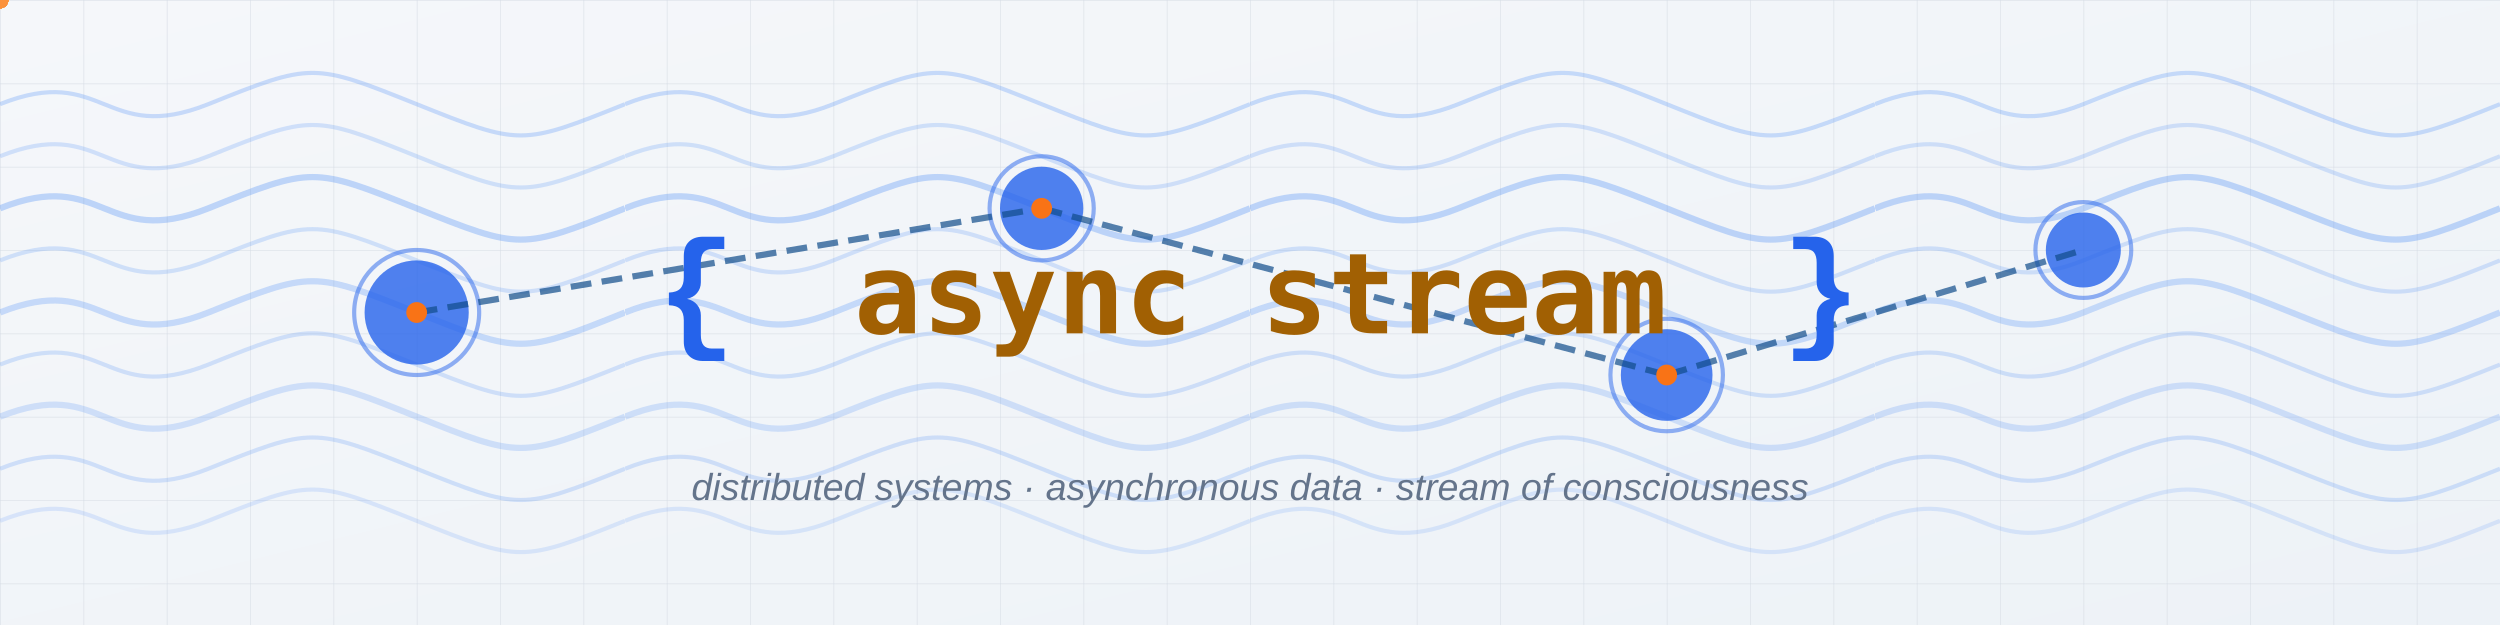
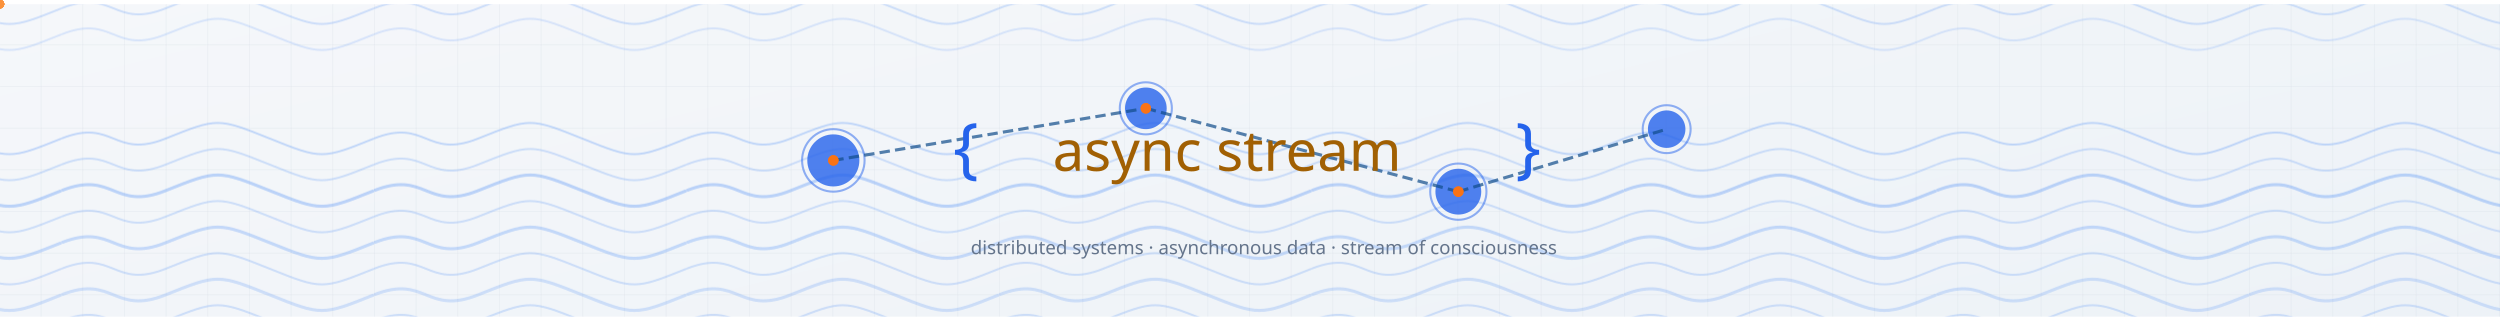
- <svg xmlns="http://www.w3.org/2000/svg" viewBox="0 0 1200 300">
-   <defs>
-     <linearGradient id="bg-gradient" x1="0%" y1="0%" x2="100%" y2="100%">
-       <stop offset="0%" stop-color="#f5f7fa" />
-       <stop offset="100%" stop-color="#edf2f7" />
-     </linearGradient>
-     <pattern id="grid-pattern" width="40" height="40" patternUnits="userSpaceOnUse">
-       <path d="M 40 0 L 0 0 0 40" fill="none" stroke="#d6dce5" stroke-width="0.5" />
-     </pattern>
-     <pattern id="flow-pattern" x="0" y="0" width="300" height="300" patternUnits="userSpaceOnUse">
-       <path d="M0,50 C50,30 50,70 100,50 S150,30 200,50 S250,70 300,50" fill="none" stroke="#3b82f6" stroke-width="2" opacity="0.25">
-         <animate attributeName="d" values="M0,50 C50,30 50,70 100,50 S150,30 200,50 S250,70 300,50;                          M0,50 C50,70 50,30 100,50 S150,70 200,50 S250,30 300,50;                          M0,50 C50,30 50,70 100,50 S150,30 200,50 S250,70 300,50" dur="12s" repeatCount="indefinite" />
-       </path>
-       <path d="M0,75 C50,55 50,95 100,75 S150,55 200,75 S250,95 300,75" fill="none" stroke="#3b82f6" stroke-width="2" opacity="0.2">
-         <animate attributeName="d" values="M0,75 C50,55 50,95 100,75 S150,55 200,75 S250,95 300,75;                          M0,75 C50,95 50,55 100,75 S150,95 200,75 S250,55 300,75;                          M0,75 C50,55 50,95 100,75 S150,55 200,75 S250,95 300,75" dur="18s" repeatCount="indefinite" />
-       </path>
-       <path d="M0,100 C50,80 50,120 100,100 S150,80 200,100 S250,120 300,100" fill="none" stroke="#3b82f6" stroke-width="3" opacity="0.3">
-         <animate attributeName="d" values="M0,100 C50,80 50,120 100,100 S150,80 200,100 S250,120 300,100;                          M0,100 C50,120 50,80 100,100 S150,120 200,100 S250,80 300,100;                          M0,100 C50,80 50,120 100,100 S150,80 200,100 S250,120 300,100" dur="10s" repeatCount="indefinite" />
-       </path>
-       <path d="M0,125 C50,105 50,145 100,125 S150,105 200,125 S250,145 300,125" fill="none" stroke="#3b82f6" stroke-width="2" opacity="0.2">
-         <animate attributeName="d" values="M0,125 C50,105 50,145 100,125 S150,105 200,125 S250,145 300,125;                          M0,125 C50,145 50,105 100,125 S150,145 200,125 S250,105 300,125;                          M0,125 C50,105 50,145 100,125 S150,105 200,125 S250,145 300,125" dur="16s" repeatCount="indefinite" />
-       </path>
-       <path d="M0,150 C50,130 50,170 100,150 S150,130 200,150 S250,170 300,150" fill="none" stroke="#3b82f6" stroke-width="3" opacity="0.25">
-         <animate attributeName="d" values="M0,150 C50,130 50,170 100,150 S150,130 200,150 S250,170 300,150;                          M0,150 C50,170 50,130 100,150 S150,170 200,150 S250,130 300,150;                          M0,150 C50,130 50,170 100,150 S150,130 200,150 S250,170 300,150" dur="15s" repeatCount="indefinite" />
-       </path>
-       <path d="M0,175 C50,155 50,195 100,175 S150,155 200,175 S250,195 300,175" fill="none" stroke="#3b82f6" stroke-width="2" opacity="0.2">
-         <animate attributeName="d" values="M0,175 C50,155 50,195 100,175 S150,155 200,175 S250,195 300,175;                          M0,175 C50,195 50,155 100,175 S150,195 200,175 S250,155 300,175;                          M0,175 C50,155 50,195 100,175 S150,155 200,175 S250,195 300,175" dur="14s" repeatCount="indefinite" />
-       </path>
-       <path d="M0,200 C50,180 50,220 100,200 S150,180 200,200 S250,220 300,200" fill="none" stroke="#3b82f6" stroke-width="3" opacity="0.2">
-         <animate attributeName="d" values="M0,200 C50,180 50,220 100,200 S150,180 200,200 S250,220 300,200;                          M0,200 C50,220 50,180 100,200 S150,220 200,200 S250,180 300,200;                          M0,200 C50,180 50,220 100,200 S150,180 200,200 S250,220 300,200" dur="20s" repeatCount="indefinite" />
-       </path>
-       <path d="M0,225 C50,205 50,245 100,225 S150,205 200,225 S250,245 300,225" fill="none" stroke="#3b82f6" stroke-width="2" opacity="0.2">
-         <animate attributeName="d" values="M0,225 C50,205 50,245 100,225 S150,205 200,225 S250,245 300,225;                          M0,225 C50,245 50,205 100,225 S150,245 200,225 S250,205 300,225;                          M0,225 C50,205 50,245 100,225 S150,205 200,225 S250,245 300,225" dur="17s" repeatCount="indefinite" />
-       </path>
-       <path d="M0,250 C50,230 50,270 100,250 S150,230 200,250 S250,270 300,250" fill="none" stroke="#3b82f6" stroke-width="2" opacity="0.15">
-         <animate attributeName="d" values="M0,250 C50,230 50,270 100,250 S150,230 200,250 S250,270 300,250;                          M0,250 C50,270 50,230 100,250 S150,270 200,250 S250,230 300,250;                          M0,250 C50,230 50,270 100,250 S150,230 200,250 S250,270 300,250" dur="19s" repeatCount="indefinite" />
-       </path>
-     </pattern>
-   </defs>
-   <rect width="100%" height="100%" fill="url(#bg-gradient)" />
-   <rect width="100%" height="100%" fill="url(#grid-pattern)" />
-   <rect width="100%" height="100%" fill="url(#flow-pattern)" />
+ <svg xmlns="http://www.w3.org/2000/svg" xmlns:xlink="http://www.w3.org/1999/xlink" version="1.1" id="Layer_1" x="0px" y="0px" viewBox="0 0 2400 304" style="enable-background:new 0 0 2400 304;" xml:space="preserve">
+   <style type="text/css">
+ 	.st0{fill:none;}
+ 	.st1{opacity:0.25;fill:none;stroke:#3B82F6;stroke-width:2;enable-background:new    ;}
+ 	.st2{opacity:0.2;fill:none;stroke:#3B82F6;stroke-width:2;enable-background:new    ;}
+ 	.st3{opacity:0.3;fill:none;stroke:#3B82F6;stroke-width:3;enable-background:new    ;}
+ 	.st4{opacity:0.25;fill:none;stroke:#3B82F6;stroke-width:3;enable-background:new    ;}
+ 	.st5{opacity:0.2;fill:none;stroke:#3B82F6;stroke-width:3;enable-background:new    ;}
+ 	.st6{opacity:0.15;fill:none;stroke:#3B82F6;stroke-width:2;enable-background:new    ;}
+ 	.st7{fill:none;stroke:#D6DCE5;stroke-width:0.5;}
+ 	.st8{fill:url(#SVGID_1_);}
+ 	.st9{fill:url(#SVGID_00000087389457222658107070000004304589528428786341_);}
+ 	.st10{fill:url(#SVGID_00000076570859137677358490000005058533584702790043_);}
+ 	.st11{opacity:0.8;fill:#2563EB;enable-background:new    ;}
+ 	.st12{opacity:0.5;fill:none;stroke:#2563EB;stroke-width:2;enable-background:new    ;}
+ 	.st13{opacity:0.7;stroke:#0F4C8A;stroke-width:3;stroke-dasharray:10,5;enable-background:new    ;}
+ 	.st14{fill:#F97316;}
+ 	.st15{fill:#A16003;}
+ 	.st16{font-family:'CourierNewPS-BoldMT';}
+ 	.st17{font-size:54px;}
+ 	.st18{fill:#2563EB;}
+ 	.st19{font-size:64px;}
+ 	.st20{fill:#64748B;}
+ 	.st21{font-family:'Arial-ItalicMT';}
+ 	.st22{font-size:18px;}
+ 	.st23{opacity:0.8;fill:#FB923C;enable-background:new    ;}
+ </style>
+   <pattern x="600" y="304" width="300" height="300" patternUnits="userSpaceOnUse" id="flow-pattern" viewBox="0.6 -300 300 300" style="overflow:visible;">
+     <g>
+       <rect x="0.6" y="-300" class="st0" width="300" height="300" />
+       <path class="st1" d="M0.6-50c50,20,50-20,100,0s50,20,100,0s50-20,100,0  ">
+         <animate accumulate="none" additive="replace" attributeName="d" calcMode="linear" dur="12s" fill="remove" repeatCount="indefinite" restart="always" values="M0,50 C50,30 50,70 100,50 S150,30 200,50 S250,70 300,50;                          M0,50 C50,70 50,30 100,50 S150,70 200,50 S250,30 300,50;                          M0,50 C50,30 50,70 100,50 S150,30 200,50 S250,70 300,50">
+ 				</animate>
+       </path>
+       <path class="st2" d="M0.6-75c50,20,50-20,100,0s50,20,100,0s50-20,100,0  ">
+         <animate accumulate="none" additive="replace" attributeName="d" calcMode="linear" dur="18s" fill="remove" repeatCount="indefinite" restart="always" values="M0,75 C50,55 50,95 100,75 S150,55 200,75 S250,95 300,75;                          M0,75 C50,95 50,55 100,75 S150,95 200,75 S250,55 300,75;                          M0,75 C50,55 50,95 100,75 S150,55 200,75 S250,95 300,75">
+ 				</animate>
+       </path>
+       <path class="st3" d="M0.6-100c50,20,50-20,100,0s50,20,100,0s50-20,100,0  ">
+         <animate accumulate="none" additive="replace" attributeName="d" calcMode="linear" dur="10s" fill="remove" repeatCount="indefinite" restart="always" values="M0,100 C50,80 50,120 100,100 S150,80 200,100 S250,120 300,100;                          M0,100 C50,120 50,80 100,100 S150,120 200,100 S250,80 300,100;                          M0,100 C50,80 50,120 100,100 S150,80 200,100 S250,120 300,100">
+ 				</animate>
+       </path>
+       <path class="st2" d="M0.6-125c50,20,50-20,100,0s50,20,100,0s50-20,100,0  ">
+         <animate accumulate="none" additive="replace" attributeName="d" calcMode="linear" dur="16s" fill="remove" repeatCount="indefinite" restart="always" values="M0,125 C50,105 50,145 100,125 S150,105 200,125 S250,145 300,125;                          M0,125 C50,145 50,105 100,125 S150,145 200,125 S250,105 300,125;                          M0,125 C50,105 50,145 100,125 S150,105 200,125 S250,145 300,125">
+ 				</animate>
+       </path>
+       <path class="st4" d="M0.6-150c50,20,50-20,100,0s50,20,100,0s50-20,100,0  ">
+         <animate accumulate="none" additive="replace" attributeName="d" calcMode="linear" dur="15s" fill="remove" repeatCount="indefinite" restart="always" values="M0,150 C50,130 50,170 100,150 S150,130 200,150 S250,170 300,150;                          M0,150 C50,170 50,130 100,150 S150,170 200,150 S250,130 300,150;                          M0,150 C50,130 50,170 100,150 S150,130 200,150 S250,170 300,150">
+ 				</animate>
+       </path>
+       <path class="st2" d="M0.6-175c50,20,50-20,100,0s50,20,100,0s50-20,100,0  ">
+         <animate accumulate="none" additive="replace" attributeName="d" calcMode="linear" dur="14s" fill="remove" repeatCount="indefinite" restart="always" values="M0,175 C50,155 50,195 100,175 S150,155 200,175 S250,195 300,175;                          M0,175 C50,195 50,155 100,175 S150,195 200,175 S250,155 300,175;                          M0,175 C50,155 50,195 100,175 S150,155 200,175 S250,195 300,175">
+ 				</animate>
+       </path>
+       <path class="st5" d="M0.6-200c50,20,50-20,100,0s50,20,100,0s50-20,100,0  ">
+         <animate accumulate="none" additive="replace" attributeName="d" calcMode="linear" dur="20s" fill="remove" repeatCount="indefinite" restart="always" values="M0,200 C50,180 50,220 100,200 S150,180 200,200 S250,220 300,200;                          M0,200 C50,220 50,180 100,200 S150,220 200,200 S250,180 300,200;                          M0,200 C50,180 50,220 100,200 S150,180 200,200 S250,220 300,200">
+ 				</animate>
+       </path>
+       <path class="st2" d="M0.6-225c50,20,50-20,100,0s50,20,100,0s50-20,100,0  ">
+         <animate accumulate="none" additive="replace" attributeName="d" calcMode="linear" dur="17s" fill="remove" repeatCount="indefinite" restart="always" values="M0,225 C50,205 50,245 100,225 S150,205 200,225 S250,245 300,225;                          M0,225 C50,245 50,205 100,225 S150,245 200,225 S250,205 300,225;                          M0,225 C50,205 50,245 100,225 S150,205 200,225 S250,245 300,225">
+ 				</animate>
+       </path>
+       <path class="st6" d="M0.6-250c50,20,50-20,100,0s50,20,100,0s50-20,100,0  ">
+         <animate accumulate="none" additive="replace" attributeName="d" calcMode="linear" dur="19s" fill="remove" repeatCount="indefinite" restart="always" values="M0,250 C50,230 50,270 100,250 S150,230 200,250 S250,270 300,250;                          M0,250 C50,270 50,230 100,250 S150,270 200,250 S250,230 300,250;                          M0,250 C50,230 50,270 100,250 S150,230 200,250 S250,270 300,250">
+ 				</animate>
+       </path>
+     </g>
+   </pattern>
+   <pattern x="600" y="304" width="40" height="40" patternUnits="userSpaceOnUse" id="grid-pattern" viewBox="0.2 -40.2 40 40" style="overflow:visible;">
+     <g>
+       <rect x="0.2" y="-40.2" class="st0" width="40" height="40" />
+       <path class="st7" d="M40.2-0.2h-40v-40" />
+     </g>
+   </pattern>
+   <linearGradient id="SVGID_1_" gradientUnits="userSpaceOnUse" x1="241.049" y1="693.953" x2="242.549" y2="692.453" gradientTransform="matrix(1200 0 0 -300 -288959 208115)">
+     <stop offset="0" style="stop-color:#F5F7FA" />
+     <stop offset="1" style="stop-color:#EDF2F7" />
+   </linearGradient>
+   <rect y="4" class="st8" width="2400" height="300" />
+   <pattern id="SVGID_00000059282349770404456540000014139056854011126691_" xlink:href="#grid-pattern" patternTransform="matrix(1 0 0 -1 39 -15653.5)">
+ </pattern>
+   <rect y="4" style="fill:url(#SVGID_00000059282349770404456540000014139056854011126691_);" width="2400" height="300" />
+   <pattern id="SVGID_00000042018251038904261860000008710705985198375323_" xlink:href="#flow-pattern" patternTransform="matrix(1 0 0 -1 59 -16113)">
+ </pattern>
+   <rect y="4" style="fill:url(#SVGID_00000042018251038904261860000008710705985198375323_);" width="2400" height="300" />
  <g>
-     <circle cx="200" cy="150" r="25" fill="#2563eb" opacity="0.8" />
-     <circle cx="200" cy="150" r="30" fill="none" stroke="#2563eb" stroke-width="2" opacity="0.5">
-       <animate attributeName="r" values="30;35;30" dur="3s" repeatCount="indefinite" />
-     </circle>
-     <circle cx="500" cy="100" r="20" fill="#2563eb" opacity="0.8" />
-     <circle cx="500" cy="100" r="25" fill="none" stroke="#2563eb" stroke-width="2" opacity="0.5">
-       <animate attributeName="r" values="25;30;25" dur="4s" repeatCount="indefinite" />
-     </circle>
-     <circle cx="800" cy="180" r="22" fill="#2563eb" opacity="0.8" />
-     <circle cx="800" cy="180" r="27" fill="none" stroke="#2563eb" stroke-width="2" opacity="0.5">
-       <animate attributeName="r" values="27;32;27" dur="5s" repeatCount="indefinite" />
-     </circle>
-     <circle cx="1000" cy="120" r="18" fill="#2563eb" opacity="0.8" />
-     <circle cx="1000" cy="120" r="23" fill="none" stroke="#2563eb" stroke-width="2" opacity="0.5">
-       <animate attributeName="r" values="23;28;23" dur="6s" repeatCount="indefinite" />
-     </circle>
-     <path id="path1" d="M200,150 L500,100" stroke="#0f4c8a" stroke-width="3" stroke-dasharray="10,5" opacity="0.7">
-       <animate attributeName="stroke-dashoffset" values="0;-30" dur="2s" repeatCount="indefinite" />
+     <circle class="st11" cx="800" cy="154" r="25" />
+     <circle class="st12" cx="800" cy="154" r="30">
+       <animate accumulate="none" additive="replace" attributeName="r" calcMode="linear" dur="3s" fill="remove" repeatCount="indefinite" restart="always" values="30;35;30">
+ 		</animate>
+     </circle>
+     <circle class="st11" cx="1100" cy="104" r="20" />
+     <circle class="st12" cx="1100" cy="104" r="25">
+       <animate accumulate="none" additive="replace" attributeName="r" calcMode="linear" dur="4s" fill="remove" repeatCount="indefinite" restart="always" values="25;30;25">
+ 		</animate>
+     </circle>
+     <circle class="st11" cx="1400" cy="184" r="22" />
+     <circle class="st12" cx="1400" cy="184" r="27">
+       <animate accumulate="none" additive="replace" attributeName="r" calcMode="linear" dur="5s" fill="remove" repeatCount="indefinite" restart="always" values="27;32;27">
+ 		</animate>
+     </circle>
+     <circle class="st11" cx="1600" cy="124" r="18" />
+     <circle class="st12" cx="1600" cy="124" r="23">
+       <animate accumulate="none" additive="replace" attributeName="r" calcMode="linear" dur="6s" fill="remove" repeatCount="indefinite" restart="always" values="23;28;23">
+ 		</animate>
+     </circle>
+     <path id="path1" class="st13" d="M800,154l300-50 ">
+       <animate accumulate="none" additive="replace" attributeName="stroke-dashoffset" calcMode="linear" dur="2s" fill="remove" repeatCount="indefinite" restart="always" values="0;-30">
+ 			</animate>
    </path>
-     <path id="path2" d="M500,100 L800,180" stroke="#0f4c8a" stroke-width="3" stroke-dasharray="10,5" opacity="0.7">
-       <animate attributeName="stroke-dashoffset" values="0;-30" dur="2.5s" repeatCount="indefinite" />
+     <path id="path2" class="st13" d="M1100,104l300,80 ">
+       <animate accumulate="none" additive="replace" attributeName="stroke-dashoffset" calcMode="linear" dur="2.5s" fill="remove" repeatCount="indefinite" restart="always" values="0;-30">
+ 			</animate>
    </path>
-     <path id="path3" d="M800,180 L1000,120" stroke="#0f4c8a" stroke-width="3" stroke-dasharray="10,5" opacity="0.7">
-       <animate attributeName="stroke-dashoffset" values="0;-30" dur="3s" repeatCount="indefinite" />
+     <path id="path3" class="st13" d="M1400,184l200-60 ">
+       <animate accumulate="none" additive="replace" attributeName="stroke-dashoffset" calcMode="linear" dur="3s" fill="remove" repeatCount="indefinite" restart="always" values="0;-30">
+ 			</animate>
    </path>
-     <circle cx="200" cy="150" r="5" fill="#f97316">
-       <animate attributeName="cx" values="200;500" dur="2s" repeatCount="indefinite" />
-       <animate attributeName="cy" values="150;100" dur="2s" repeatCount="indefinite" />
-     </circle>
-     <circle cx="500" cy="100" r="5" fill="#f97316">
-       <animate attributeName="cx" values="500;800" dur="2.5s" repeatCount="indefinite" />
-       <animate attributeName="cy" values="100;180" dur="2.5s" repeatCount="indefinite" />
-     </circle>
-     <circle cx="800" cy="180" r="5" fill="#f97316">
-       <animate attributeName="cx" values="800;1000" dur="3s" repeatCount="indefinite" />
-       <animate attributeName="cy" values="180;120" dur="3s" repeatCount="indefinite" />
+     <circle class="st14" cx="800" cy="154" r="5">
+       <animate accumulate="none" additive="replace" attributeName="cx" calcMode="linear" dur="2s" fill="remove" repeatCount="indefinite" restart="always" values="800;1100">
+ 		</animate>
+       <animate accumulate="none" additive="replace" attributeName="cy" calcMode="linear" dur="2s" fill="remove" repeatCount="indefinite" restart="always" values="150;100">
+ 		</animate>
+     </circle>
+     <circle class="st14" cx="1100" cy="104" r="5">
+       <animate accumulate="none" additive="replace" attributeName="cx" calcMode="linear" dur="2s" fill="remove" repeatCount="indefinite" restart="always" values="1100;1400">
+ 		</animate>
+       <animate accumulate="none" additive="replace" attributeName="cy" calcMode="linear" dur="2s" fill="remove" repeatCount="indefinite" restart="always" values="100;180">
+ 		</animate>
+     </circle>
+     <circle class="st14" cx="1400" cy="184" r="5">
+       <animate accumulate="none" additive="replace" attributeName="cx" calcMode="linear" dur="3s" fill="remove" repeatCount="indefinite" restart="always" values="1400;1600">
+ 		</animate>
+       <animate accumulate="none" additive="replace" attributeName="cy" calcMode="linear" dur="3s" fill="remove" repeatCount="indefinite" restart="always" values="180;120">
+ 		</animate>
+     </circle>
+     <circle class="st14" cx="800" cy="154" r="5">
+       <animate accumulate="none" additive="replace" attributeName="cx" calcMode="linear" dur="2.5s" fill="remove" repeatCount="indefinite" restart="always" values="800;1100">
+ 		</animate>
+       <animate accumulate="none" additive="replace" attributeName="cy" calcMode="linear" dur="2.5s" fill="remove" repeatCount="indefinite" restart="always" values="150;100">
+ 		</animate>
+     </circle>
+     <circle class="st14" cx="1100" cy="104" r="5">
+       <animate accumulate="none" additive="replace" attributeName="cx" calcMode="linear" dur="2.5s" fill="remove" repeatCount="indefinite" restart="always" values="1100;1400">
+ 		</animate>
+       <animate accumulate="none" additive="replace" attributeName="cy" calcMode="linear" dur="2.5s" fill="remove" repeatCount="indefinite" restart="always" values="100;180">
+ 		</animate>
+     </circle>
+     <circle class="st14" cx="1400" cy="184" r="5">
+       <animate accumulate="none" additive="replace" attributeName="cx" calcMode="linear" dur="3.75s" fill="remove" repeatCount="indefinite" restart="always" values="1400;1600">
+ 		</animate>
+       <animate accumulate="none" additive="replace" attributeName="cy" calcMode="linear" dur="3.75s" fill="remove" repeatCount="indefinite" restart="always" values="180;120">
+ 		</animate>
    </circle>
  </g>
  <g>
-     <text x="605" y="160" font-family="'Monaco', monospace" font-size="54" font-weight="bold" text-anchor="middle" fill="#a16003">
-       async stream
-     </text>
-     <text x="315" y="160" font-family="'Courier New', monospace" font-size="64" font-weight="bold" fill="#2563eb">
-       {
-     </text>
-     <text x="855" y="160" font-family="'Courier New', monospace" font-size="64" font-weight="bold" fill="#2563eb">
-       }
-     </text>
-     <text x="600" y="240" font-family="Arial, sans-serif" font-size="18" font-style="italic" text-anchor="middle" fill="#64748b">
-       distributed systems · asynchronous data · stream of consciousness
-     </text>
+     <text transform="matrix(1 0 0 1 1010.568 164)" class="st15 st16 st17">async stream</text>
+     <text transform="matrix(1 0 0 1 915 164)" class="st18 st16 st19">{</text>
+     <text transform="matrix(1 0 0 1 1455 164)" class="st18 st16 st19">}</text>
+     <text transform="matrix(1 0 0 1 931.8809 244)" class="st20 st21 st22">distributed systems · asynchronous data · stream of consciousness</text>
  </g>
  <g>
-     <circle r="4" fill="#fb923c" opacity="0.8">
-       <animate attributeName="opacity" values="0;0.8;0" dur="28s" begin="1s" repeatCount="indefinite" />
-       <animateMotion dur="28s" begin="1s" repeatCount="indefinite">
+     <circle class="st23" cx="0" cy="4" r="4">
+       <animate accumulate="none" additive="replace" attributeName="opacity" begin="1s" calcMode="linear" dur="28s" fill="remove" repeatCount="indefinite" restart="always" values="0;0.8;0">
+ 		</animate>
+       <animateMotion accumulate="none" additive="replace" begin="1s" calcMode="paced" dur="28s" fill="remove" repeatCount="indefinite" restart="always">
        <mpath href="#path-wave1" />
      </animateMotion>
    </circle>
-     <circle r="4" fill="#fb923c" opacity="0.8">
-       <animate attributeName="opacity" values="0;0.8;0" dur="32s" begin="3s" repeatCount="indefinite" />
-       <animateMotion dur="32s" begin="3s" repeatCount="indefinite">
+     <circle class="st23" cx="0" cy="4" r="4">
+       <animate accumulate="none" additive="replace" attributeName="opacity" begin="3s" calcMode="linear" dur="32s" fill="remove" repeatCount="indefinite" restart="always" values="0;0.8;0">
+ 		</animate>
+       <animateMotion accumulate="none" additive="replace" begin="3s" calcMode="paced" dur="32s" fill="remove" repeatCount="indefinite" restart="always">
        <mpath href="#path-wave2" />
      </animateMotion>
    </circle>
-     <circle r="4" fill="#fb923c" opacity="0.8">
-       <animate attributeName="opacity" values="0;0.8;0" dur="24s" begin="5s" repeatCount="indefinite" />
-       <animateMotion dur="24s" begin="5s" repeatCount="indefinite">
+     <circle class="st23" cx="0" cy="4" r="4">
+       <animate accumulate="none" additive="replace" attributeName="opacity" begin="5s" calcMode="linear" dur="24s" fill="remove" repeatCount="indefinite" restart="always" values="0;0.8;0">
+ 		</animate>
+       <animateMotion accumulate="none" additive="replace" begin="5s" calcMode="paced" dur="24s" fill="remove" repeatCount="indefinite" restart="always">
        <mpath href="#path-wave3" />
      </animateMotion>
    </circle>
-     <circle r="4" fill="#fb923c" opacity="0.8">
-       <animate attributeName="opacity" values="0;0.8;0" dur="33s" begin="2s" repeatCount="indefinite" />
-       <animateMotion dur="33s" begin="2s" repeatCount="indefinite">
+     <circle class="st23" cx="0" cy="4" r="4">
+       <animate accumulate="none" additive="replace" attributeName="opacity" begin="2s" calcMode="linear" dur="33s" fill="remove" repeatCount="indefinite" restart="always" values="0;0.8;0">
+ 		</animate>
+       <animateMotion accumulate="none" additive="replace" begin="2s" calcMode="paced" dur="33s" fill="remove" repeatCount="indefinite" restart="always">
        <mpath href="#path-wave4" />
      </animateMotion>
    </circle>
-     <circle r="4" fill="#fb923c" opacity="0.8">
-       <animate attributeName="opacity" values="0;0.8;0" dur="25s" begin="0s" repeatCount="indefinite" />
-       <animateMotion dur="25s" begin="0s" repeatCount="indefinite">
+     <circle class="st23" cx="0" cy="4" r="4">
+       <animate accumulate="none" additive="replace" attributeName="opacity" begin="0s" calcMode="linear" dur="25s" fill="remove" repeatCount="indefinite" restart="always" values="0;0.8;0">
+ 		</animate>
+       <animateMotion accumulate="none" additive="replace" begin="0s" calcMode="paced" dur="25s" fill="remove" repeatCount="indefinite" restart="always">
        <mpath href="#path-wave5" />
      </animateMotion>
    </circle>
-     <circle r="4" fill="#fb923c" opacity="0.8">
-       <animate attributeName="opacity" values="0;0.8;0" dur="19s" begin="7s" repeatCount="indefinite" />
-       <animateMotion dur="19s" begin="7s" repeatCount="indefinite">
+     <circle class="st23" cx="0" cy="4" r="4">
+       <animate accumulate="none" additive="replace" attributeName="opacity" begin="7s" calcMode="linear" dur="19s" fill="remove" repeatCount="indefinite" restart="always" values="0;0.8;0">
+ 		</animate>
+       <animateMotion accumulate="none" additive="replace" begin="7s" calcMode="paced" dur="19s" fill="remove" repeatCount="indefinite" restart="always">
        <mpath href="#path-wave6" />
      </animateMotion>
    </circle>
-     <circle r="4" fill="#fb923c" opacity="0.8">
-       <animate attributeName="opacity" values="0;0.8;0" dur="31s" begin="4s" repeatCount="indefinite" />
-       <animateMotion dur="31s" begin="4s" repeatCount="indefinite">
+     <circle class="st23" cx="0" cy="4" r="4">
+       <animate accumulate="none" additive="replace" attributeName="opacity" begin="4s" calcMode="linear" dur="31s" fill="remove" repeatCount="indefinite" restart="always" values="0;0.8;0">
+ 		</animate>
+       <animateMotion accumulate="none" additive="replace" begin="4s" calcMode="paced" dur="31s" fill="remove" repeatCount="indefinite" restart="always">
        <mpath href="#path-wave7" />
      </animateMotion>
    </circle>
-     <circle r="4" fill="#fb923c" opacity="0.8">
-       <animate attributeName="opacity" values="0;0.8;0" dur="24s" begin="2s" repeatCount="indefinite" />
-       <animateMotion dur="24s" begin="2s" repeatCount="indefinite">
+     <circle class="st23" cx="0" cy="4" r="4">
+       <animate accumulate="none" additive="replace" attributeName="opacity" begin="2s" calcMode="linear" dur="24s" fill="remove" repeatCount="indefinite" restart="always" values="0;0.8;0">
+ 		</animate>
+       <animateMotion accumulate="none" additive="replace" begin="2s" calcMode="paced" dur="24s" fill="remove" repeatCount="indefinite" restart="always">
        <mpath href="#path-wave8" />
      </animateMotion>
    </circle>
-     <circle r="4" fill="#fb923c" opacity="0.8">
-       <animate attributeName="opacity" values="0;0.8;0" dur="27s" begin="6s" repeatCount="indefinite" />
-       <animateMotion dur="27s" begin="6s" repeatCount="indefinite">
+     <circle class="st23" cx="0" cy="4" r="4">
+       <animate accumulate="none" additive="replace" attributeName="opacity" begin="6s" calcMode="linear" dur="27s" fill="remove" repeatCount="indefinite" restart="always" values="0;0.8;0">
+ 		</animate>
+       <animateMotion accumulate="none" additive="replace" begin="6s" calcMode="paced" dur="27s" fill="remove" repeatCount="indefinite" restart="always">
        <mpath href="#path-wave9" />
      </animateMotion>
    </circle>
-     <circle r="4" fill="#fb923c" opacity="0.8">
-       <animate attributeName="opacity" values="0;0.8;0" dur="16s" begin="8s" repeatCount="indefinite" />
-       <animateMotion dur="16s" begin="8s" repeatCount="indefinite">
+     <circle class="st23" cx="0" cy="4" r="4">
+       <animate accumulate="none" additive="replace" attributeName="opacity" begin="8s" calcMode="linear" dur="16s" fill="remove" repeatCount="indefinite" restart="always" values="0;0.8;0">
+ 		</animate>
+       <animateMotion accumulate="none" additive="replace" begin="8s" calcMode="paced" dur="16s" fill="remove" repeatCount="indefinite" restart="always">
        <mpath href="#path-wave1" />
      </animateMotion>
    </circle>
-     <circle r="4" fill="#fb923c" opacity="0.8">
-       <animate attributeName="opacity" values="0;0.8;0" dur="18s" begin="9s" repeatCount="indefinite" />
-       <animateMotion dur="18s" begin="9s" repeatCount="indefinite">
+     <circle class="st23" cx="0" cy="4" r="4">
+       <animate accumulate="none" additive="replace" attributeName="opacity" begin="9s" calcMode="linear" dur="18s" fill="remove" repeatCount="indefinite" restart="always" values="0;0.8;0">
+ 		</animate>
+       <animateMotion accumulate="none" additive="replace" begin="9s" calcMode="paced" dur="18s" fill="remove" repeatCount="indefinite" restart="always">
        <mpath href="#path-wave3" />
      </animateMotion>
    </circle>
-     <circle r="4" fill="#fb923c" opacity="0.8">
-       <animate attributeName="opacity" values="0;0.8;0" dur="20s" begin="5s" repeatCount="indefinite" />
-       <animateMotion dur="20s" begin="5s" repeatCount="indefinite">
+     <circle class="st23" cx="0" cy="4" r="4">
+       <animate accumulate="none" additive="replace" attributeName="opacity" begin="5s" calcMode="linear" dur="20s" fill="remove" repeatCount="indefinite" restart="always" values="0;0.8;0">
+ 		</animate>
+       <animateMotion accumulate="none" additive="replace" begin="5s" calcMode="paced" dur="20s" fill="remove" repeatCount="indefinite" restart="always">
        <mpath href="#path-wave5" />
      </animateMotion>
    </circle>
-     <circle r="4" fill="#fb923c" opacity="0.8">
-       <animate attributeName="opacity" values="0;0.8;0" dur="19s" begin="4s" repeatCount="indefinite" />
-       <animateMotion dur="19s" begin="4s" repeatCount="indefinite">
+     <circle class="st23" cx="0" cy="4" r="4">
+       <animate accumulate="none" additive="replace" attributeName="opacity" begin="4s" calcMode="linear" dur="19s" fill="remove" repeatCount="indefinite" restart="always" values="0;0.8;0">
+ 		</animate>
+       <animateMotion accumulate="none" additive="replace" begin="4s" calcMode="paced" dur="19s" fill="remove" repeatCount="indefinite" restart="always">
        <mpath href="#path-wave7" />
      </animateMotion>
    </circle>
-     <circle r="4" fill="#fb923c" opacity="0.8">
-       <animate attributeName="opacity" values="0;0.8;0" dur="7s" begin="4s" repeatCount="indefinite" />
-       <animateMotion path="M200,150 L500,100" dur="7s" begin="4s" repeatCount="indefinite" />
-     </circle>
-     <circle r="4" fill="#fb923c" opacity="0.8">
-       <animate attributeName="opacity" values="0;0.8;0" dur="11s" begin="6s" repeatCount="indefinite" />
-       <animateMotion path="M500,100 L800,180" dur="11s" begin="6s" repeatCount="indefinite" />
-     </circle>
-     <circle r="4" fill="#fb923c" opacity="0.8">
-       <animate attributeName="opacity" values="0;0.8;0" dur="9s" begin="2s" repeatCount="indefinite" />
-       <animateMotion path="M800,180 L1000,120" dur="9s" begin="2s" repeatCount="indefinite" />
-     </circle>
-     <circle r="4" fill="#fb923c" opacity="0.8">
-       <animate attributeName="opacity" values="0;0.8;0" dur="8s" begin="1s" repeatCount="indefinite" />
-       <animateMotion path="M200,150 L500,100" dur="8s" begin="1s" repeatCount="indefinite" />
-     </circle>
-     <circle r="4" fill="#fb923c" opacity="0.8">
-       <animate attributeName="opacity" values="0;0.8;0" dur="10s" begin="3s" repeatCount="indefinite" />
-       <animateMotion path="M500,100 L800,180" dur="10s" begin="3s" repeatCount="indefinite" />
-     </circle>
-     <circle r="4" fill="#fb923c" opacity="0.8">
-       <animate attributeName="opacity" values="0;0.8;0" dur="12s" begin="5s" repeatCount="indefinite" />
-       <animateMotion path="M800,180 L1000,120" dur="12s" begin="5s" repeatCount="indefinite" />
+     <circle class="st23" cx="0" cy="4" r="4">
+       <animate accumulate="none" additive="replace" attributeName="opacity" begin="4s" calcMode="linear" dur="7s" fill="remove" repeatCount="indefinite" restart="always" values="0;0.8;0">
+ 		</animate>
+       <animateMotion accumulate="none" additive="replace" begin="4s" calcMode="paced" dur="7s" fill="remove" path="M200,150 L500,100" repeatCount="indefinite" restart="always">
+ 		</animateMotion>
+     </circle>
+     <circle class="st23" cx="0" cy="4" r="4">
+       <animate accumulate="none" additive="replace" attributeName="opacity" begin="6s" calcMode="linear" dur="11s" fill="remove" repeatCount="indefinite" restart="always" values="0;0.8;0">
+ 		</animate>
+       <animateMotion accumulate="none" additive="replace" begin="6s" calcMode="paced" dur="11s" fill="remove" path="M500,100 L800,180" repeatCount="indefinite" restart="always">
+ 		</animateMotion>
+     </circle>
+     <circle class="st23" cx="0" cy="4" r="4">
+       <animate accumulate="none" additive="replace" attributeName="opacity" begin="2s" calcMode="linear" dur="9s" fill="remove" repeatCount="indefinite" restart="always" values="0;0.8;0">
+ 		</animate>
+       <animateMotion accumulate="none" additive="replace" begin="2s" calcMode="paced" dur="9s" fill="remove" path="M800,180 L1000,120" repeatCount="indefinite" restart="always">
+ 		</animateMotion>
+     </circle>
+     <circle class="st23" cx="0" cy="4" r="4">
+       <animate accumulate="none" additive="replace" attributeName="opacity" begin="1s" calcMode="linear" dur="8s" fill="remove" repeatCount="indefinite" restart="always" values="0;0.8;0">
+ 		</animate>
+       <animateMotion accumulate="none" additive="replace" begin="1s" calcMode="paced" dur="8s" fill="remove" path="M200,150 L500,100" repeatCount="indefinite" restart="always">
+ 		</animateMotion>
+     </circle>
+     <circle class="st23" cx="0" cy="4" r="4">
+       <animate accumulate="none" additive="replace" attributeName="opacity" begin="3s" calcMode="linear" dur="10s" fill="remove" repeatCount="indefinite" restart="always" values="0;0.8;0">
+ 		</animate>
+       <animateMotion accumulate="none" additive="replace" begin="3s" calcMode="paced" dur="10s" fill="remove" path="M500,100 L800,180" repeatCount="indefinite" restart="always">
+ 		</animateMotion>
+     </circle>
+     <circle class="st23" cx="0" cy="4" r="4">
+       <animate accumulate="none" additive="replace" attributeName="opacity" begin="5s" calcMode="linear" dur="12s" fill="remove" repeatCount="indefinite" restart="always" values="0;0.8;0">
+ 		</animate>
+       <animateMotion accumulate="none" additive="replace" begin="5s" calcMode="paced" dur="12s" fill="remove" path="M800,180 L1000,120" repeatCount="indefinite" restart="always">
+ 		</animateMotion>
    </circle>
  </g>
-   <path id="path-wave1" d="M0,50 C50,30 50,70 100,50 S150,30 200,50 S250,70 300,50" fill="none" stroke="none" />
-   <path id="path-wave2" d="M0,75 C50,55 50,95 100,75 S150,55 200,75 S250,95 300,75" fill="none" stroke="none" />
-   <path id="path-wave3" d="M0,100 C50,80 50,120 100,100 S150,80 200,100 S250,120 300,100" fill="none" stroke="none" />
-   <path id="path-wave4" d="M0,125 C50,105 50,145 100,125 S150,105 200,125 S250,145 300,125" fill="none" stroke="none" />
-   <path id="path-wave5" d="M0,150 C50,130 50,170 100,150 S150,130 200,150 S250,170 300,150" fill="none" stroke="none" />
-   <path id="path-wave6" d="M0,175 C50,155 50,195 100,175 S150,155 200,175 S250,195 300,175" fill="none" stroke="none" />
-   <path id="path-wave7" d="M0,200 C50,180 50,220 100,200 S150,180 200,200 S250,220 300,200" fill="none" stroke="none" />
-   <path id="path-wave8" d="M0,225 C50,205 50,245 100,225 S150,205 200,225 S250,245 300,225" fill="none" stroke="none" />
-   <path id="path-wave9" d="M0,250 C50,230 50,270 100,250 S150,230 200,250 S250,270 300,250" fill="none" stroke="none" />
+   <path id="path-wave1" class="st0" d="M0,54   C300,34 300,74 600,54   S900,34 1200,54   S1500,74 1800,54   S2100,34 2400,54" />
+   <path id="path-wave2" class="st0" d="M0,79   C300,59 300,99 600,79   S900,59 1200,79   S1500,99 1800,79   S2100,59 2400,79" />
+   <path id="path-wave3" class="st0" d="M0,104   C300,84 300,124 600,104   S900,84 1200,104   S1500,124 1800,104   S2100,84 2400,104" />
+   <path id="path-wave4" class="st0" d="M0,129   C300,109 300,149 600,129   S900,109 1200,129   S1500,149 1800,129   S2100,109 2400,129" />
+   <path id="path-wave5" class="st0" d="M0,154   C300,134 300,174 600,154   S900,134 1200,154   S1500,174 1800,154   S2100,134 2400,154" />
+   <path id="path-wave6" class="st0" d="M0,179   C300,159 300,199 600,179   S900,159 1200,179   S1500,199 1800,179   S2100,159 2400,179" />
+   <path id="path-wave7" class="st0" d="M0,204   C300,184 300,224 600,204   S900,184 1200,204   S1500,224 1800,204   S2100,184 2400,204" />
+   <path id="path-wave8" class="st0" d="M0,229   C300,209 300,249 600,229   S900,209 1200,229   S1500,249 1800,229   S2100,209 2400,229" />
+   <path id="path-wave9" class="st0" d="M0,254   C300,234 300,274 600,254   S900,234 1200,254   S1500,274 1800,254   S2100,234 2400,254" />
</svg>
